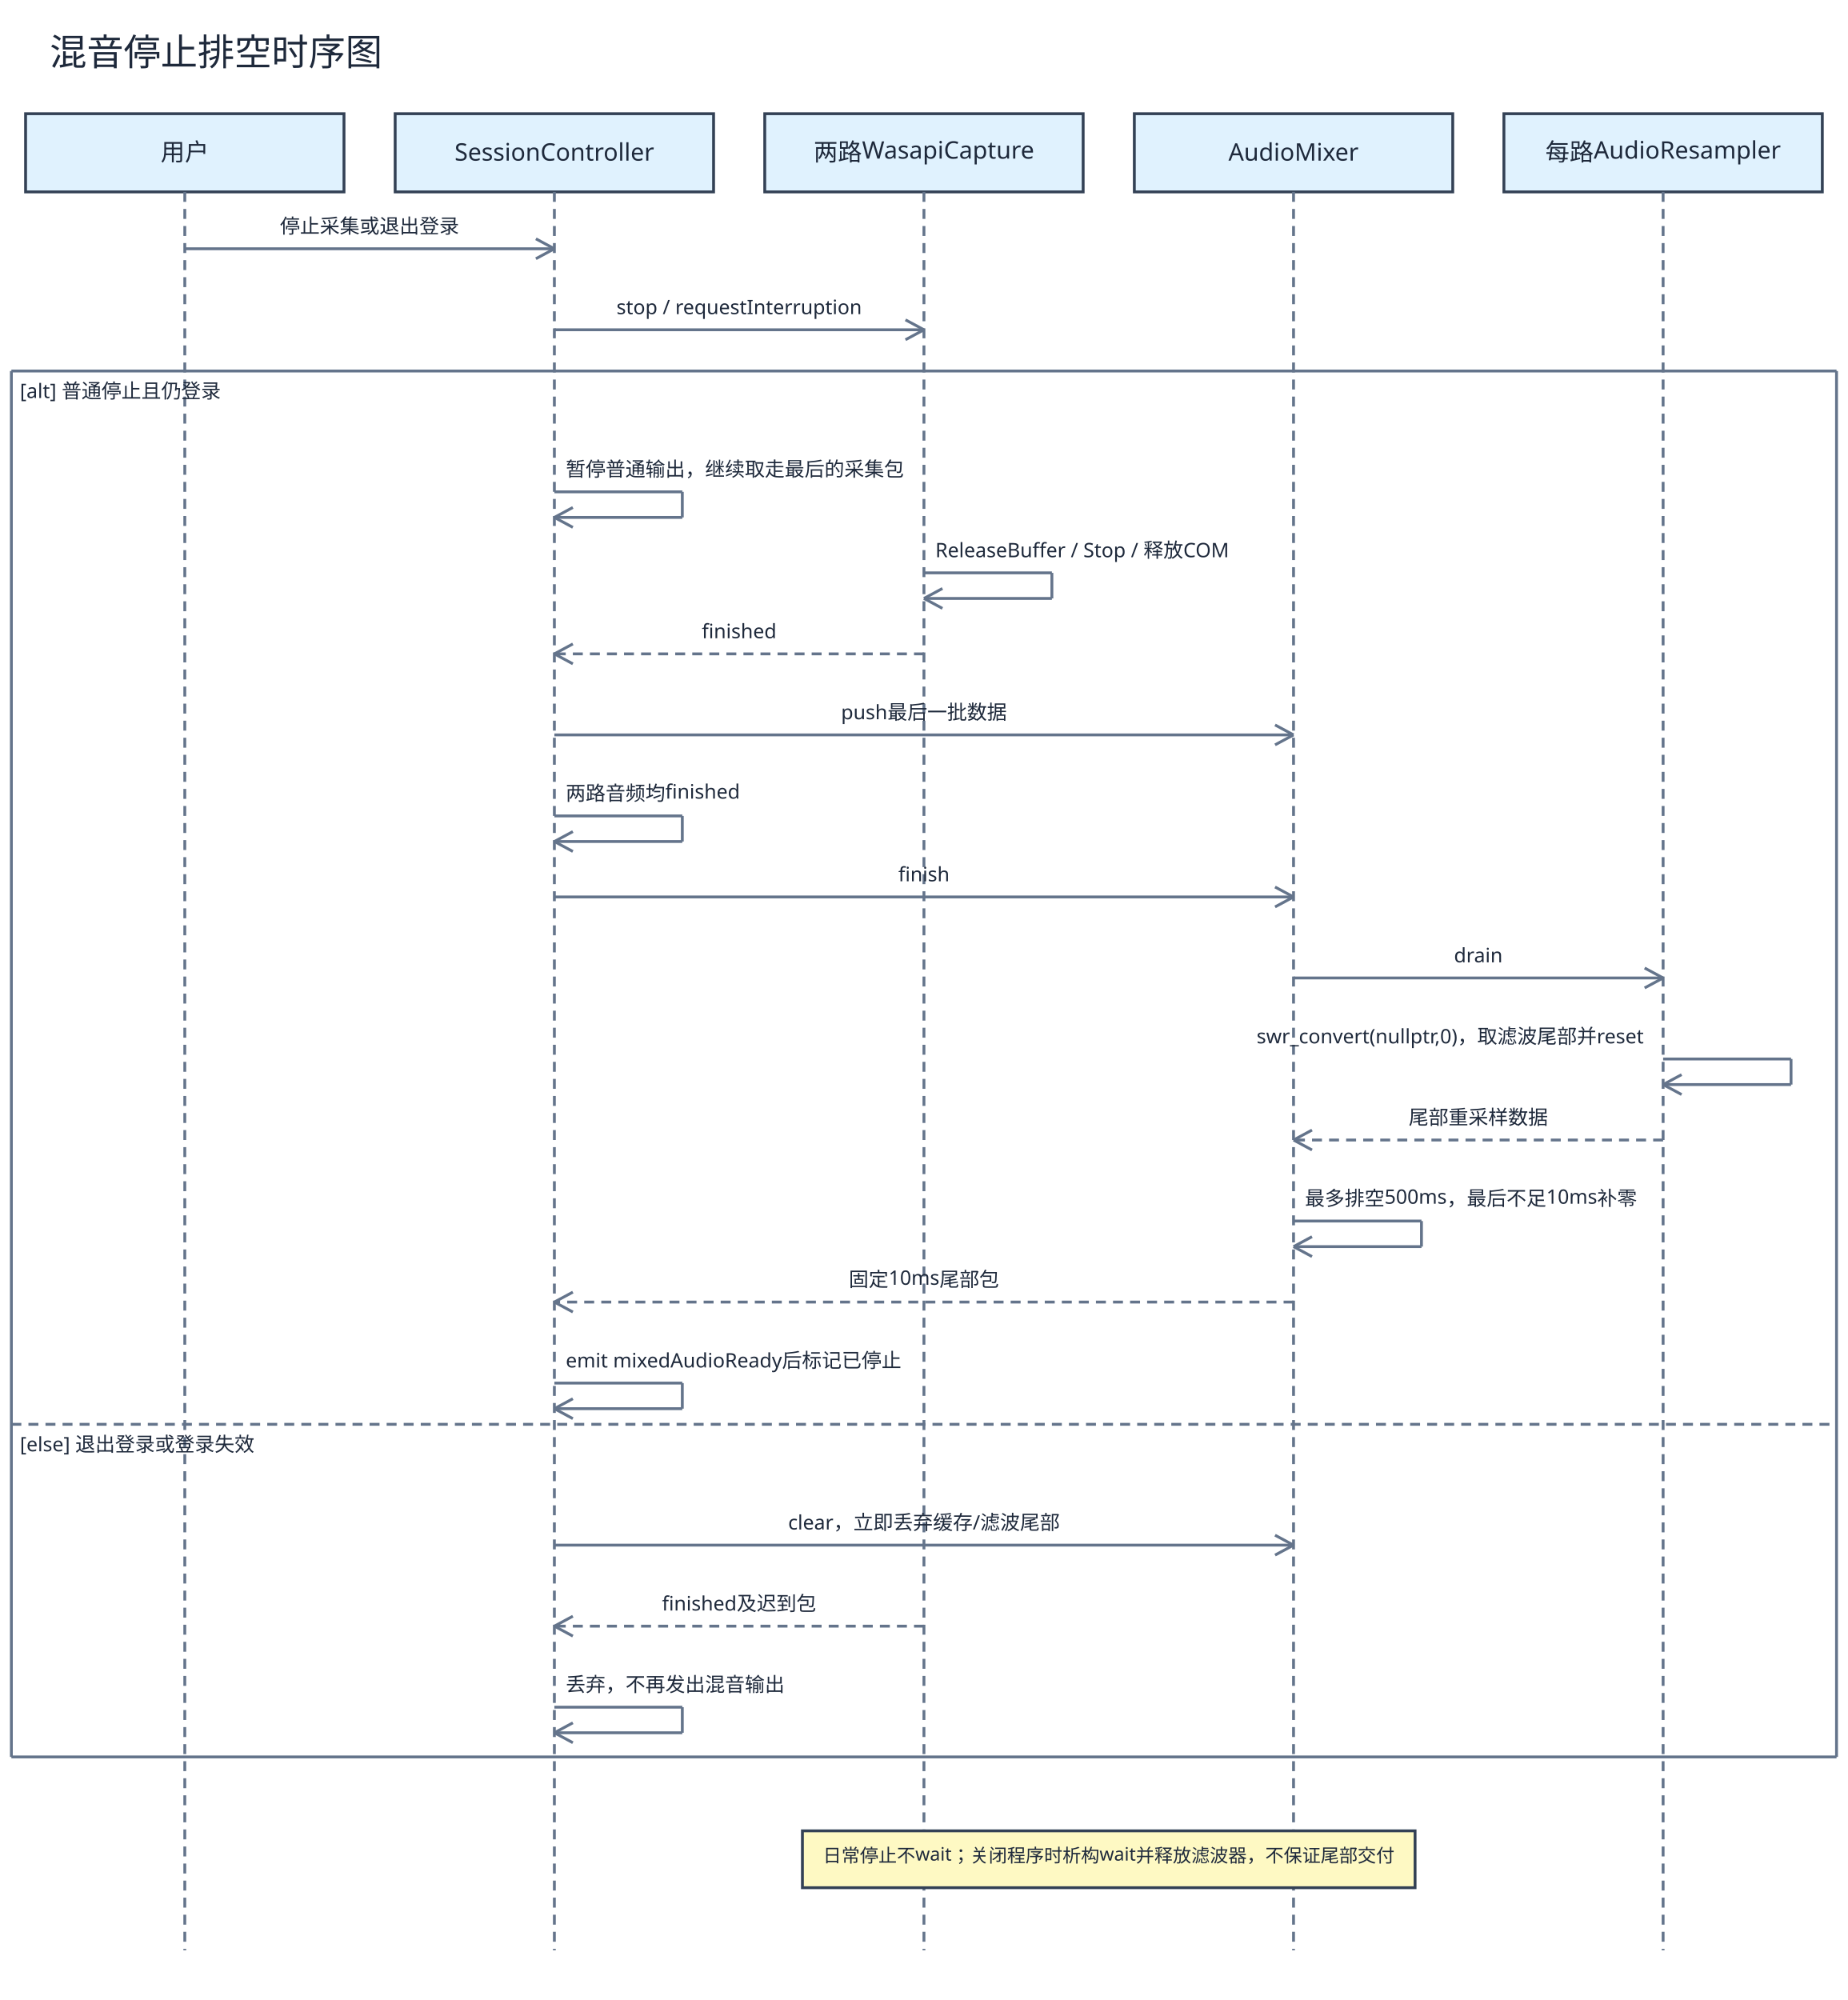
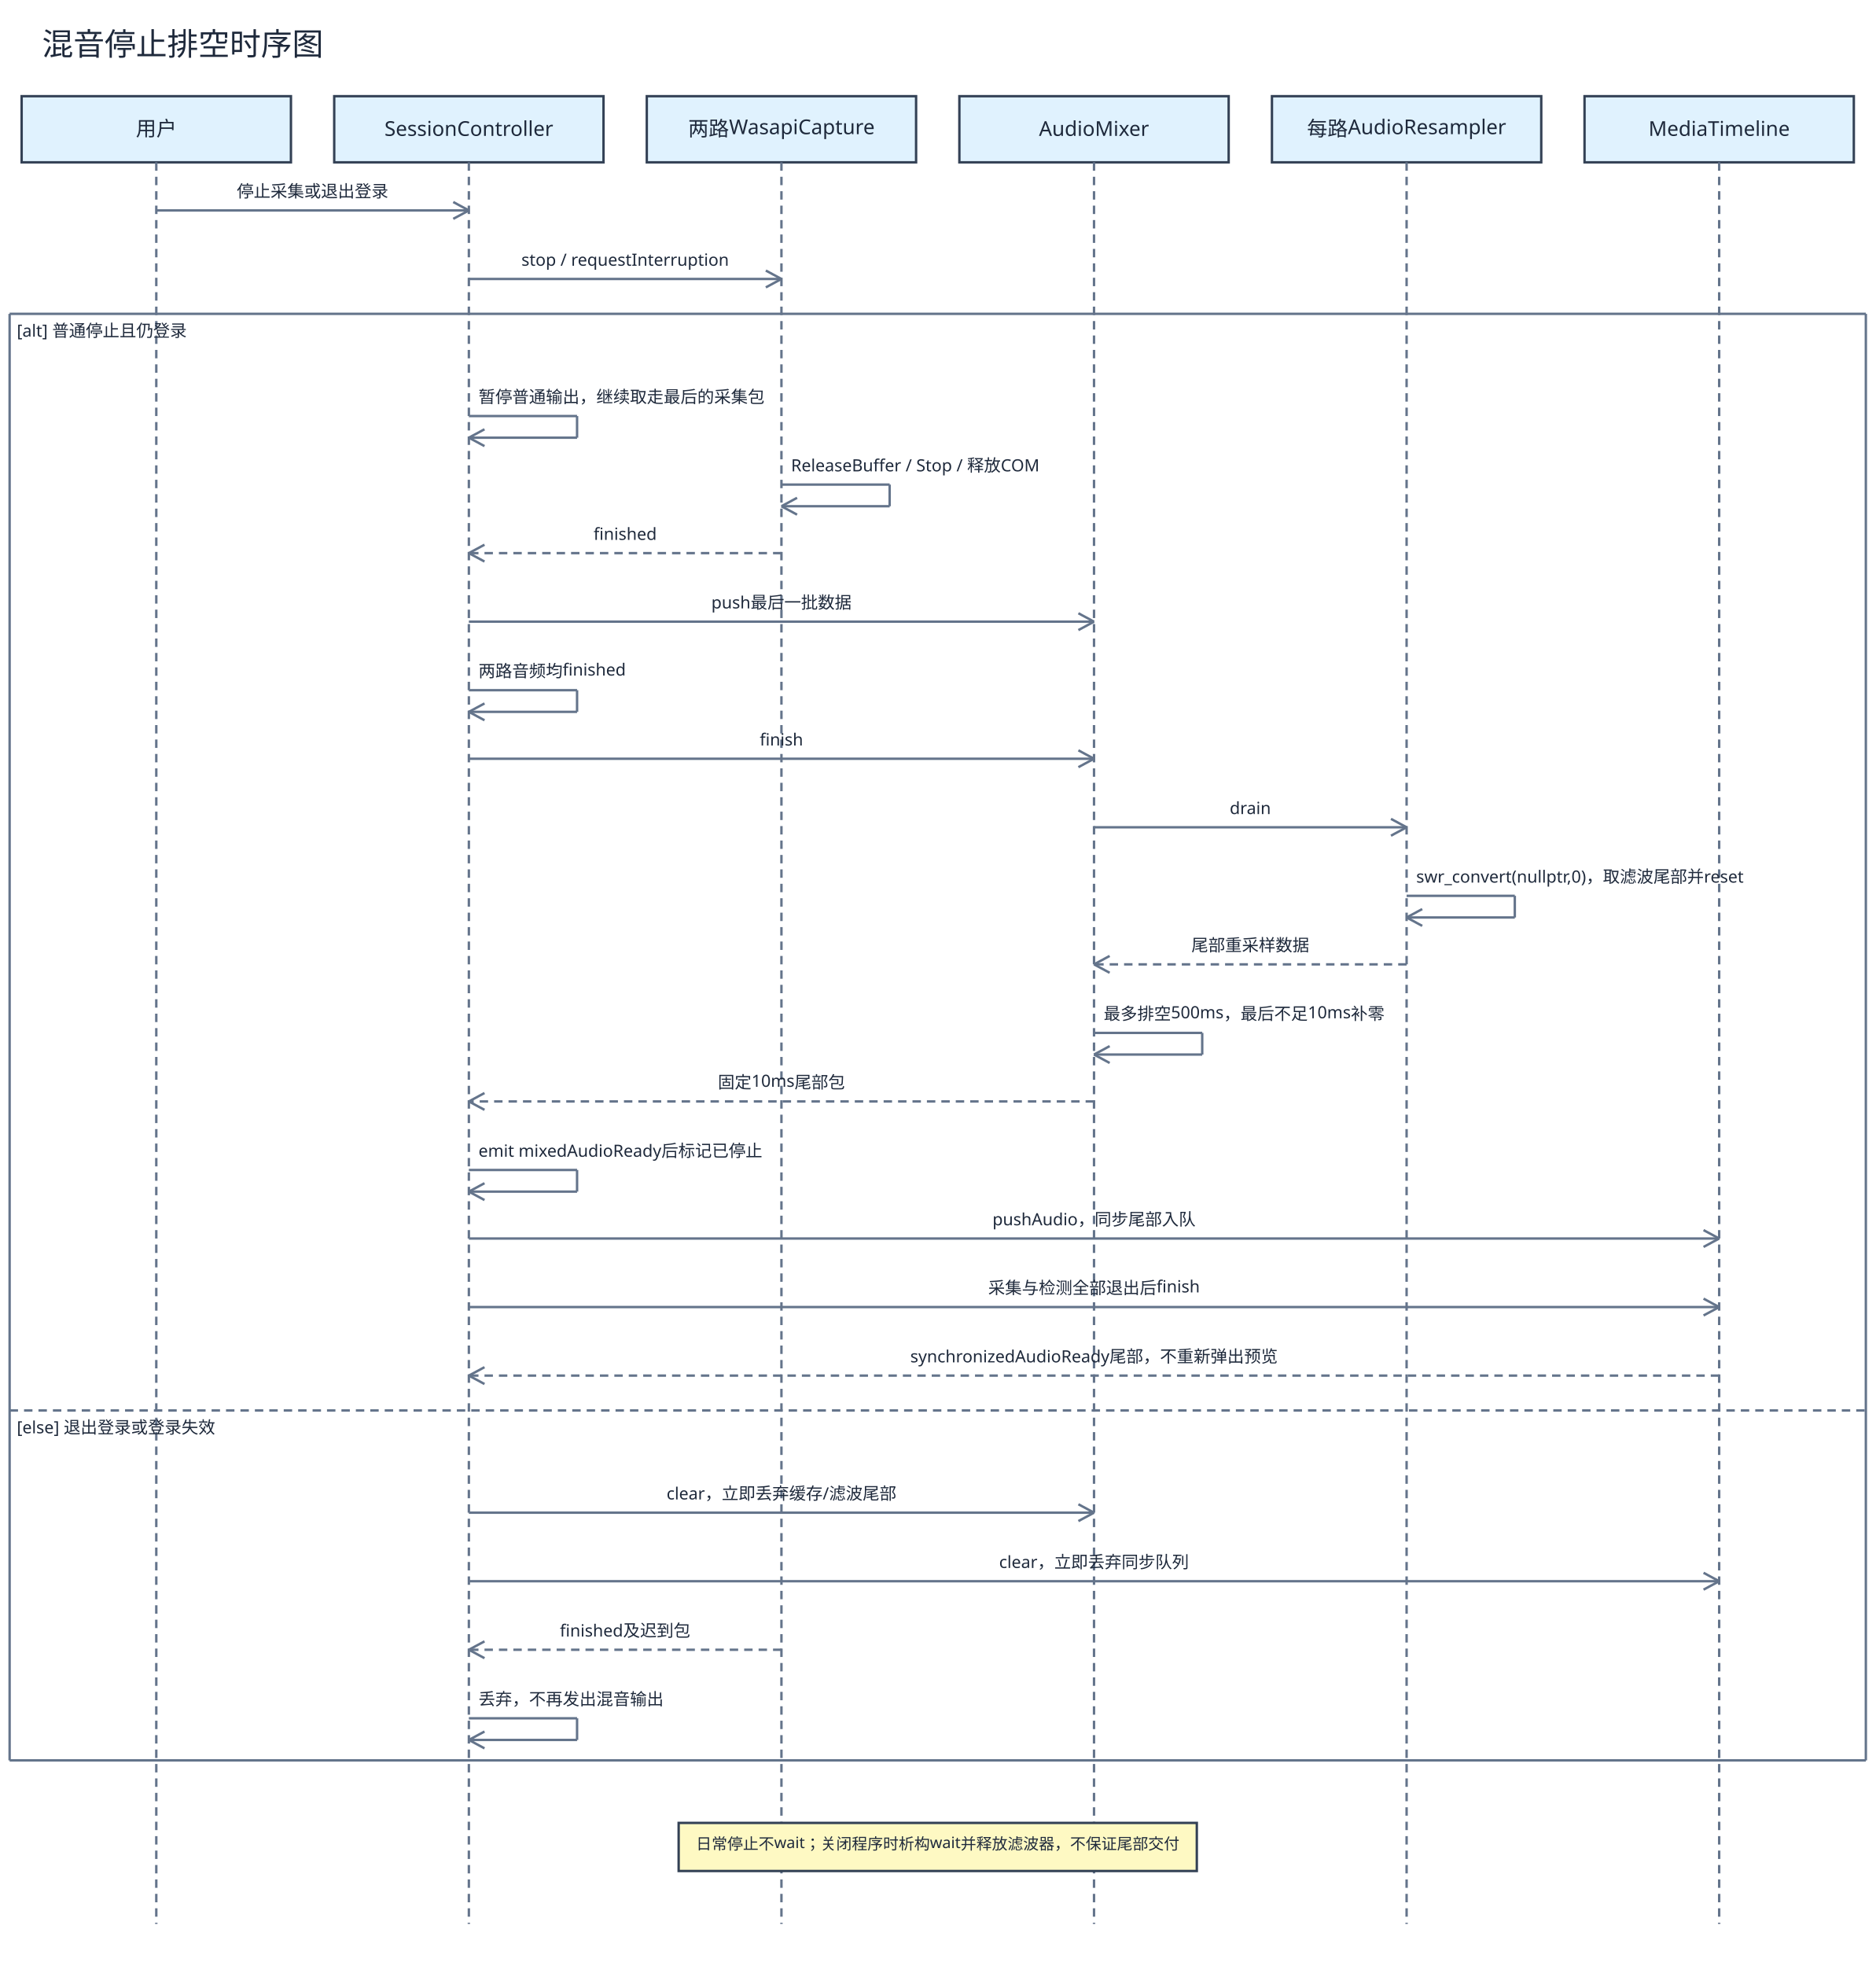
- <svg xmlns="http://www.w3.org/2000/svg" width="1300" height="1407" viewBox="0 0 1300 1407">
+ <svg xmlns="http://www.w3.org/2000/svg" width="1560" height="1635" viewBox="0 0 1560 1635">
  <text x="35" y="46" fill="#1e293b" font-family="Microsoft YaHei, sans-serif" font-size="26" text-anchor="start">混音停止排空时序图</text>
  <rect x="18.0" y="80" width="224" height="55" fill="#e0f2fe" stroke="#334155" stroke-width="2" />
  <text x="130.0" y="113" fill="#1e293b" font-family="Microsoft YaHei, sans-serif" font-size="17" text-anchor="middle">用户</text>
-   <line x1="130.0" y1="135" x2="130.0" y2="1372" stroke="#64748b" stroke-width="2" stroke-dasharray="7 5" />
+   <line x1="130.0" y1="135" x2="130.0" y2="1600" stroke="#64748b" stroke-width="2" stroke-dasharray="7 5" />
  <rect x="278.0" y="80" width="224" height="55" fill="#e0f2fe" stroke="#334155" stroke-width="2" />
  <text x="390.0" y="113" fill="#1e293b" font-family="Microsoft YaHei, sans-serif" font-size="17" text-anchor="middle">SessionController</text>
-   <line x1="390.0" y1="135" x2="390.0" y2="1372" stroke="#64748b" stroke-width="2" stroke-dasharray="7 5" />
+   <line x1="390.0" y1="135" x2="390.0" y2="1600" stroke="#64748b" stroke-width="2" stroke-dasharray="7 5" />
  <rect x="538.0" y="80" width="224" height="55" fill="#e0f2fe" stroke="#334155" stroke-width="2" />
  <text x="650.0" y="113" fill="#1e293b" font-family="Microsoft YaHei, sans-serif" font-size="17" text-anchor="middle">两路WasapiCapture</text>
-   <line x1="650.0" y1="135" x2="650.0" y2="1372" stroke="#64748b" stroke-width="2" stroke-dasharray="7 5" />
+   <line x1="650.0" y1="135" x2="650.0" y2="1600" stroke="#64748b" stroke-width="2" stroke-dasharray="7 5" />
  <rect x="798.0" y="80" width="224" height="55" fill="#e0f2fe" stroke="#334155" stroke-width="2" />
  <text x="910.0" y="113" fill="#1e293b" font-family="Microsoft YaHei, sans-serif" font-size="17" text-anchor="middle">AudioMixer</text>
-   <line x1="910.0" y1="135" x2="910.0" y2="1372" stroke="#64748b" stroke-width="2" stroke-dasharray="7 5" />
+   <line x1="910.0" y1="135" x2="910.0" y2="1600" stroke="#64748b" stroke-width="2" stroke-dasharray="7 5" />
  <rect x="1058.0" y="80" width="224" height="55" fill="#e0f2fe" stroke="#334155" stroke-width="2" />
  <text x="1170.0" y="113" fill="#1e293b" font-family="Microsoft YaHei, sans-serif" font-size="17" text-anchor="middle">每路AudioResampler</text>
-   <line x1="1170.0" y1="135" x2="1170.0" y2="1372" stroke="#64748b" stroke-width="2" stroke-dasharray="7 5" />
+   <line x1="1170.0" y1="135" x2="1170.0" y2="1600" stroke="#64748b" stroke-width="2" stroke-dasharray="7 5" />
+   <rect x="1318.0" y="80" width="224" height="55" fill="#e0f2fe" stroke="#334155" stroke-width="2" />
+   <text x="1430.0" y="113" fill="#1e293b" font-family="Microsoft YaHei, sans-serif" font-size="17" text-anchor="middle">MediaTimeline</text>
+   <line x1="1430.0" y1="135" x2="1430.0" y2="1600" stroke="#64748b" stroke-width="2" stroke-dasharray="7 5" />
  <line x1="130.0" y1="175" x2="390.0" y2="175" stroke="#64748b" stroke-width="2" />
  <line x1="390.0" y1="175" x2="377.0" y2="182.0" stroke="#64748b" stroke-width="2" />
  <line x1="390.0" y1="175" x2="377.0" y2="168.0" stroke="#64748b" stroke-width="2" />
  <text x="260.0" y="164" fill="#1e293b" font-family="Microsoft YaHei, sans-serif" font-size="14" text-anchor="middle">停止采集或退出登录</text>
  <line x1="390.0" y1="232" x2="650.0" y2="232" stroke="#64748b" stroke-width="2" />
  <line x1="650.0" y1="232" x2="637.0" y2="239.0" stroke="#64748b" stroke-width="2" />
  <line x1="650.0" y1="232" x2="637.0" y2="225.0" stroke="#64748b" stroke-width="2" />
  <text x="520.0" y="221" fill="#1e293b" font-family="Microsoft YaHei, sans-serif" font-size="14" text-anchor="middle">stop / requestInterruption</text>
  <text x="14" y="280" fill="#1e293b" font-family="Microsoft YaHei, sans-serif" font-size="14" text-anchor="start">[alt] 普通停止且仍登录</text>
-   <line x1="8" y1="261" x2="1292" y2="261" stroke="#64748b" stroke-width="2" />
+   <line x1="8" y1="261" x2="1552" y2="261" stroke="#64748b" stroke-width="2" />
  <line x1="390.0" y1="346" x2="480.0" y2="346" stroke="#64748b" stroke-width="2" />
  <line x1="480.0" y1="346" x2="480.0" y2="364" stroke="#64748b" stroke-width="2" />
  <line x1="480.0" y1="364" x2="390.0" y2="364" stroke="#64748b" stroke-width="2" />
  <line x1="390.0" y1="364" x2="403.0" y2="357.0" stroke="#64748b" stroke-width="2" />
  <line x1="390.0" y1="364" x2="403.0" y2="371.0" stroke="#64748b" stroke-width="2" />
  <text x="398.0" y="335" fill="#1e293b" font-family="Microsoft YaHei, sans-serif" font-size="14" text-anchor="start">暂停普通输出，继续取走最后的采集包</text>
  <line x1="650.0" y1="403" x2="740.0" y2="403" stroke="#64748b" stroke-width="2" />
  <line x1="740.0" y1="403" x2="740.0" y2="421" stroke="#64748b" stroke-width="2" />
  <line x1="740.0" y1="421" x2="650.0" y2="421" stroke="#64748b" stroke-width="2" />
  <line x1="650.0" y1="421" x2="663.0" y2="414.0" stroke="#64748b" stroke-width="2" />
  <line x1="650.0" y1="421" x2="663.0" y2="428.0" stroke="#64748b" stroke-width="2" />
  <text x="658.0" y="392" fill="#1e293b" font-family="Microsoft YaHei, sans-serif" font-size="14" text-anchor="start">ReleaseBuffer / Stop / 释放COM</text>
  <line x1="650.0" y1="460" x2="390.0" y2="460" stroke="#64748b" stroke-width="2" stroke-dasharray="7 5" />
  <line x1="390.0" y1="460" x2="403.0" y2="453.0" stroke="#64748b" stroke-width="2" />
  <line x1="390.0" y1="460" x2="403.0" y2="467.0" stroke="#64748b" stroke-width="2" />
  <text x="520.0" y="449" fill="#1e293b" font-family="Microsoft YaHei, sans-serif" font-size="14" text-anchor="middle">finished</text>
  <line x1="390.0" y1="517" x2="910.0" y2="517" stroke="#64748b" stroke-width="2" />
  <line x1="910.0" y1="517" x2="897.0" y2="524.0" stroke="#64748b" stroke-width="2" />
  <line x1="910.0" y1="517" x2="897.0" y2="510.0" stroke="#64748b" stroke-width="2" />
  <text x="650.0" y="506" fill="#1e293b" font-family="Microsoft YaHei, sans-serif" font-size="14" text-anchor="middle">push最后一批数据</text>
  <line x1="390.0" y1="574" x2="480.0" y2="574" stroke="#64748b" stroke-width="2" />
  <line x1="480.0" y1="574" x2="480.0" y2="592" stroke="#64748b" stroke-width="2" />
  <line x1="480.0" y1="592" x2="390.0" y2="592" stroke="#64748b" stroke-width="2" />
  <line x1="390.0" y1="592" x2="403.0" y2="585.0" stroke="#64748b" stroke-width="2" />
  <line x1="390.0" y1="592" x2="403.0" y2="599.0" stroke="#64748b" stroke-width="2" />
  <text x="398.0" y="563" fill="#1e293b" font-family="Microsoft YaHei, sans-serif" font-size="14" text-anchor="start">两路音频均finished</text>
  <line x1="390.0" y1="631" x2="910.0" y2="631" stroke="#64748b" stroke-width="2" />
  <line x1="910.0" y1="631" x2="897.0" y2="638.0" stroke="#64748b" stroke-width="2" />
  <line x1="910.0" y1="631" x2="897.0" y2="624.0" stroke="#64748b" stroke-width="2" />
  <text x="650.0" y="620" fill="#1e293b" font-family="Microsoft YaHei, sans-serif" font-size="14" text-anchor="middle">finish</text>
  <line x1="910.0" y1="688" x2="1170.0" y2="688" stroke="#64748b" stroke-width="2" />
  <line x1="1170.0" y1="688" x2="1157.0" y2="695.0" stroke="#64748b" stroke-width="2" />
  <line x1="1170.0" y1="688" x2="1157.0" y2="681.0" stroke="#64748b" stroke-width="2" />
  <text x="1040.0" y="677" fill="#1e293b" font-family="Microsoft YaHei, sans-serif" font-size="14" text-anchor="middle">drain</text>
  <line x1="1170.0" y1="745" x2="1260.0" y2="745" stroke="#64748b" stroke-width="2" />
  <line x1="1260.0" y1="745" x2="1260.0" y2="763" stroke="#64748b" stroke-width="2" />
  <line x1="1260.0" y1="763" x2="1170.0" y2="763" stroke="#64748b" stroke-width="2" />
  <line x1="1170.0" y1="763" x2="1183.0" y2="756.0" stroke="#64748b" stroke-width="2" />
  <line x1="1170.0" y1="763" x2="1183.0" y2="770.0" stroke="#64748b" stroke-width="2" />
-   <text x="884.016" y="734" fill="#1e293b" font-family="Microsoft YaHei, sans-serif" font-size="14" text-anchor="start">swr_convert(nullptr,0)，取滤波尾部并reset</text>
+   <text x="1178.0" y="734" fill="#1e293b" font-family="Microsoft YaHei, sans-serif" font-size="14" text-anchor="start">swr_convert(nullptr,0)，取滤波尾部并reset</text>
  <line x1="1170.0" y1="802" x2="910.0" y2="802" stroke="#64748b" stroke-width="2" stroke-dasharray="7 5" />
  <line x1="910.0" y1="802" x2="923.0" y2="795.0" stroke="#64748b" stroke-width="2" />
  <line x1="910.0" y1="802" x2="923.0" y2="809.0" stroke="#64748b" stroke-width="2" />
  <text x="1040.0" y="791" fill="#1e293b" font-family="Microsoft YaHei, sans-serif" font-size="14" text-anchor="middle">尾部重采样数据</text>
  <line x1="910.0" y1="859" x2="1000.0" y2="859" stroke="#64748b" stroke-width="2" />
  <line x1="1000.0" y1="859" x2="1000.0" y2="877" stroke="#64748b" stroke-width="2" />
  <line x1="1000.0" y1="877" x2="910.0" y2="877" stroke="#64748b" stroke-width="2" />
  <line x1="910.0" y1="877" x2="923.0" y2="870.0" stroke="#64748b" stroke-width="2" />
  <line x1="910.0" y1="877" x2="923.0" y2="884.0" stroke="#64748b" stroke-width="2" />
  <text x="918.0" y="848" fill="#1e293b" font-family="Microsoft YaHei, sans-serif" font-size="14" text-anchor="start">最多排空500ms，最后不足10ms补零</text>
  <line x1="910.0" y1="916" x2="390.0" y2="916" stroke="#64748b" stroke-width="2" stroke-dasharray="7 5" />
  <line x1="390.0" y1="916" x2="403.0" y2="909.0" stroke="#64748b" stroke-width="2" />
  <line x1="390.0" y1="916" x2="403.0" y2="923.0" stroke="#64748b" stroke-width="2" />
  <text x="650.0" y="905" fill="#1e293b" font-family="Microsoft YaHei, sans-serif" font-size="14" text-anchor="middle">固定10ms尾部包</text>
  <line x1="390.0" y1="973" x2="480.0" y2="973" stroke="#64748b" stroke-width="2" />
  <line x1="480.0" y1="973" x2="480.0" y2="991" stroke="#64748b" stroke-width="2" />
  <line x1="480.0" y1="991" x2="390.0" y2="991" stroke="#64748b" stroke-width="2" />
  <line x1="390.0" y1="991" x2="403.0" y2="984.0" stroke="#64748b" stroke-width="2" />
  <line x1="390.0" y1="991" x2="403.0" y2="998.0" stroke="#64748b" stroke-width="2" />
  <text x="398.0" y="962" fill="#1e293b" font-family="Microsoft YaHei, sans-serif" font-size="14" text-anchor="start">emit mixedAudioReady后标记已停止</text>
-   <line x1="8" y1="1002" x2="1292" y2="1002" stroke="#64748b" stroke-width="2" stroke-dasharray="7 5" />
-   <text x="14" y="1021" fill="#1e293b" font-family="Microsoft YaHei, sans-serif" font-size="14" text-anchor="start">[else] 退出登录或登录失效</text>
-   <line x1="390.0" y1="1087" x2="910.0" y2="1087" stroke="#64748b" stroke-width="2" />
-   <line x1="910.0" y1="1087" x2="897.0" y2="1094.0" stroke="#64748b" stroke-width="2" />
-   <line x1="910.0" y1="1087" x2="897.0" y2="1080.0" stroke="#64748b" stroke-width="2" />
-   <text x="650.0" y="1076" fill="#1e293b" font-family="Microsoft YaHei, sans-serif" font-size="14" text-anchor="middle">clear，立即丢弃缓存/滤波尾部</text>
-   <line x1="650.0" y1="1144" x2="390.0" y2="1144" stroke="#64748b" stroke-width="2" stroke-dasharray="7 5" />
+   <line x1="390.0" y1="1030" x2="1430.0" y2="1030" stroke="#64748b" stroke-width="2" />
+   <line x1="1430.0" y1="1030" x2="1417.0" y2="1037.0" stroke="#64748b" stroke-width="2" />
+   <line x1="1430.0" y1="1030" x2="1417.0" y2="1023.0" stroke="#64748b" stroke-width="2" />
+   <text x="910.0" y="1019" fill="#1e293b" font-family="Microsoft YaHei, sans-serif" font-size="14" text-anchor="middle">pushAudio，同步尾部入队</text>
+   <line x1="390.0" y1="1087" x2="1430.0" y2="1087" stroke="#64748b" stroke-width="2" />
+   <line x1="1430.0" y1="1087" x2="1417.0" y2="1094.0" stroke="#64748b" stroke-width="2" />
+   <line x1="1430.0" y1="1087" x2="1417.0" y2="1080.0" stroke="#64748b" stroke-width="2" />
+   <text x="910.0" y="1076" fill="#1e293b" font-family="Microsoft YaHei, sans-serif" font-size="14" text-anchor="middle">采集与检测全部退出后finish</text>
+   <line x1="1430.0" y1="1144" x2="390.0" y2="1144" stroke="#64748b" stroke-width="2" stroke-dasharray="7 5" />
  <line x1="390.0" y1="1144" x2="403.0" y2="1137.0" stroke="#64748b" stroke-width="2" />
  <line x1="390.0" y1="1144" x2="403.0" y2="1151.0" stroke="#64748b" stroke-width="2" />
-   <text x="520.0" y="1133" fill="#1e293b" font-family="Microsoft YaHei, sans-serif" font-size="14" text-anchor="middle">finished及迟到包</text>
-   <line x1="390.0" y1="1201" x2="480.0" y2="1201" stroke="#64748b" stroke-width="2" />
-   <line x1="480.0" y1="1201" x2="480.0" y2="1219" stroke="#64748b" stroke-width="2" />
-   <line x1="480.0" y1="1219" x2="390.0" y2="1219" stroke="#64748b" stroke-width="2" />
-   <line x1="390.0" y1="1219" x2="403.0" y2="1212.0" stroke="#64748b" stroke-width="2" />
-   <line x1="390.0" y1="1219" x2="403.0" y2="1226.0" stroke="#64748b" stroke-width="2" />
-   <text x="398.0" y="1190" fill="#1e293b" font-family="Microsoft YaHei, sans-serif" font-size="14" text-anchor="start">丢弃，不再发出混音输出</text>
-   <line x1="8" y1="261" x2="8" y2="1236" stroke="#64748b" stroke-width="2" />
-   <line x1="1292" y1="261" x2="1292" y2="1236" stroke="#64748b" stroke-width="2" />
-   <line x1="8" y1="1236" x2="1292" y2="1236" stroke="#64748b" stroke-width="2" />
-   <rect x="564.5" y="1288" width="431.0" height="40" fill="#fef9c3" stroke="#334155" stroke-width="2" />
-   <text x="780.0" y="1310" fill="#1e293b" font-family="Microsoft YaHei, sans-serif" font-size="13" text-anchor="middle">日常停止不wait；关闭程序时析构wait并释放滤波器，不保证尾部交付</text>
+   <text x="910.0" y="1133" fill="#1e293b" font-family="Microsoft YaHei, sans-serif" font-size="14" text-anchor="middle">synchronizedAudioReady尾部，不重新弹出预览</text>
+   <line x1="8" y1="1173" x2="1552" y2="1173" stroke="#64748b" stroke-width="2" stroke-dasharray="7 5" />
+   <text x="14" y="1192" fill="#1e293b" font-family="Microsoft YaHei, sans-serif" font-size="14" text-anchor="start">[else] 退出登录或登录失效</text>
+   <line x1="390.0" y1="1258" x2="910.0" y2="1258" stroke="#64748b" stroke-width="2" />
+   <line x1="910.0" y1="1258" x2="897.0" y2="1265.0" stroke="#64748b" stroke-width="2" />
+   <line x1="910.0" y1="1258" x2="897.0" y2="1251.0" stroke="#64748b" stroke-width="2" />
+   <text x="650.0" y="1247" fill="#1e293b" font-family="Microsoft YaHei, sans-serif" font-size="14" text-anchor="middle">clear，立即丢弃缓存/滤波尾部</text>
+   <line x1="390.0" y1="1315" x2="1430.0" y2="1315" stroke="#64748b" stroke-width="2" />
+   <line x1="1430.0" y1="1315" x2="1417.0" y2="1322.0" stroke="#64748b" stroke-width="2" />
+   <line x1="1430.0" y1="1315" x2="1417.0" y2="1308.0" stroke="#64748b" stroke-width="2" />
+   <text x="910.0" y="1304" fill="#1e293b" font-family="Microsoft YaHei, sans-serif" font-size="14" text-anchor="middle">clear，立即丢弃同步队列</text>
+   <line x1="650.0" y1="1372" x2="390.0" y2="1372" stroke="#64748b" stroke-width="2" stroke-dasharray="7 5" />
+   <line x1="390.0" y1="1372" x2="403.0" y2="1365.0" stroke="#64748b" stroke-width="2" />
+   <line x1="390.0" y1="1372" x2="403.0" y2="1379.0" stroke="#64748b" stroke-width="2" />
+   <text x="520.0" y="1361" fill="#1e293b" font-family="Microsoft YaHei, sans-serif" font-size="14" text-anchor="middle">finished及迟到包</text>
+   <line x1="390.0" y1="1429" x2="480.0" y2="1429" stroke="#64748b" stroke-width="2" />
+   <line x1="480.0" y1="1429" x2="480.0" y2="1447" stroke="#64748b" stroke-width="2" />
+   <line x1="480.0" y1="1447" x2="390.0" y2="1447" stroke="#64748b" stroke-width="2" />
+   <line x1="390.0" y1="1447" x2="403.0" y2="1440.0" stroke="#64748b" stroke-width="2" />
+   <line x1="390.0" y1="1447" x2="403.0" y2="1454.0" stroke="#64748b" stroke-width="2" />
+   <text x="398.0" y="1418" fill="#1e293b" font-family="Microsoft YaHei, sans-serif" font-size="14" text-anchor="start">丢弃，不再发出混音输出</text>
+   <line x1="8" y1="261" x2="8" y2="1464" stroke="#64748b" stroke-width="2" />
+   <line x1="1552" y1="261" x2="1552" y2="1464" stroke="#64748b" stroke-width="2" />
+   <line x1="8" y1="1464" x2="1552" y2="1464" stroke="#64748b" stroke-width="2" />
+   <rect x="564.5" y="1516" width="431.0" height="40" fill="#fef9c3" stroke="#334155" stroke-width="2" />
+   <text x="780.0" y="1538" fill="#1e293b" font-family="Microsoft YaHei, sans-serif" font-size="13" text-anchor="middle">日常停止不wait；关闭程序时析构wait并释放滤波器，不保证尾部交付</text>
</svg>
